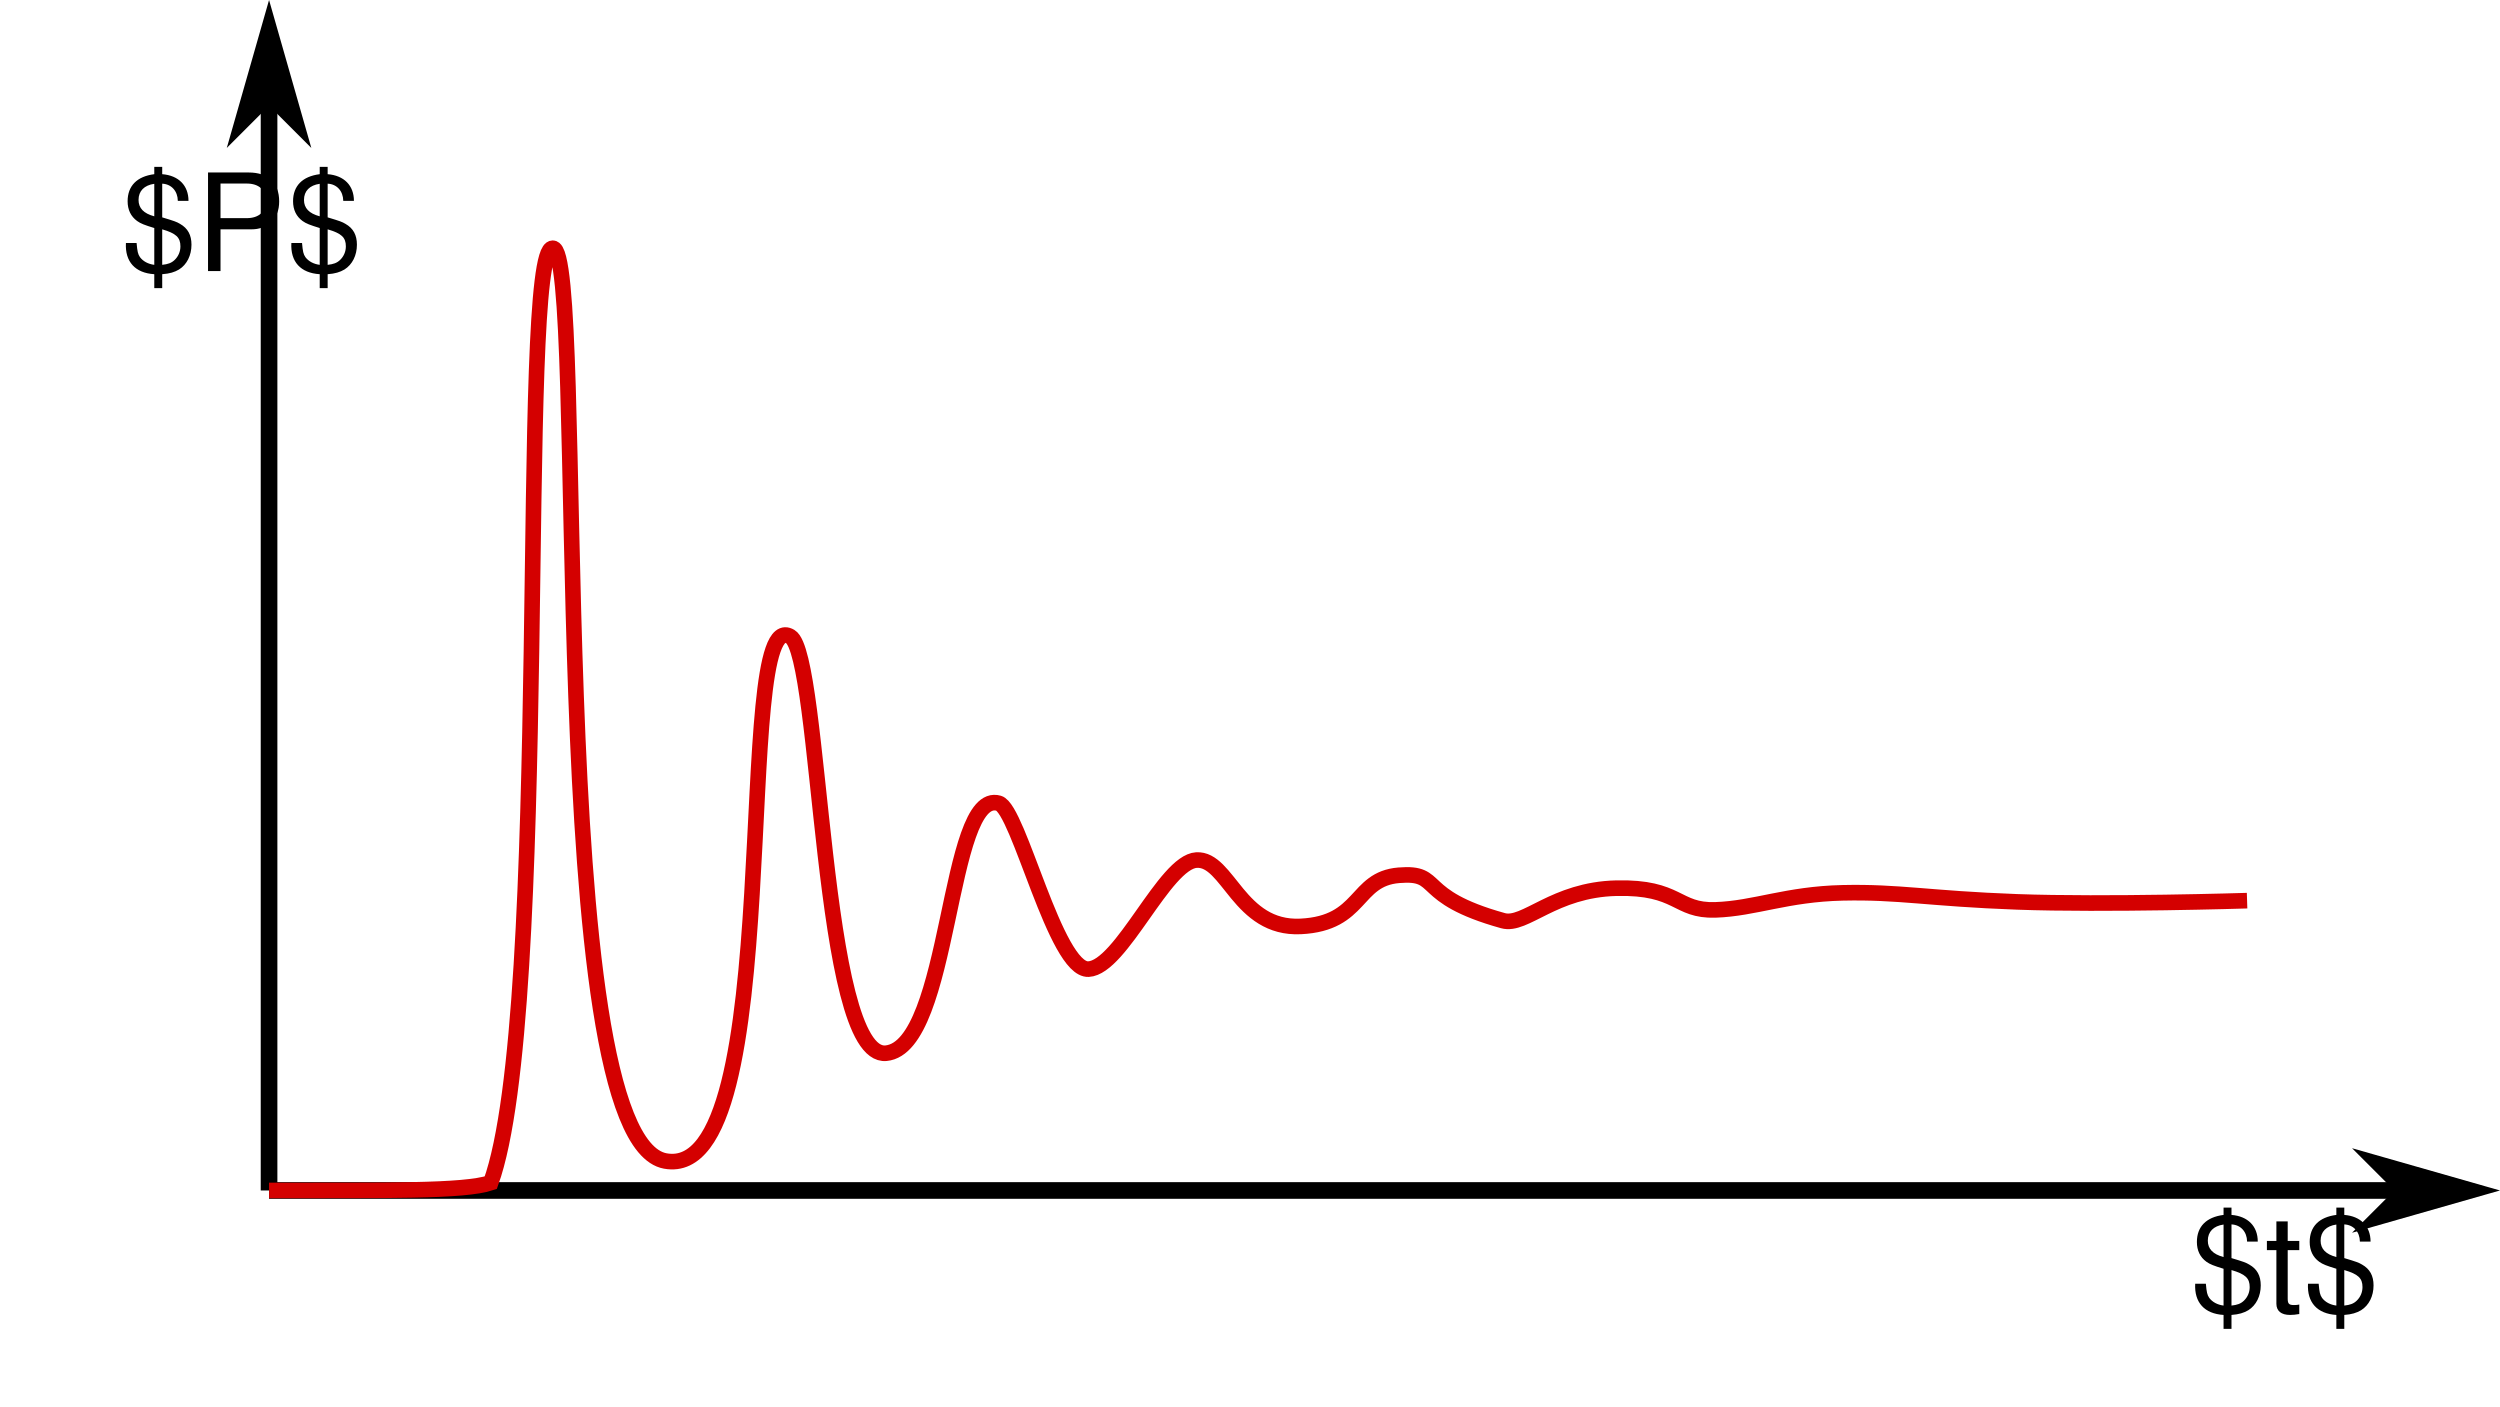
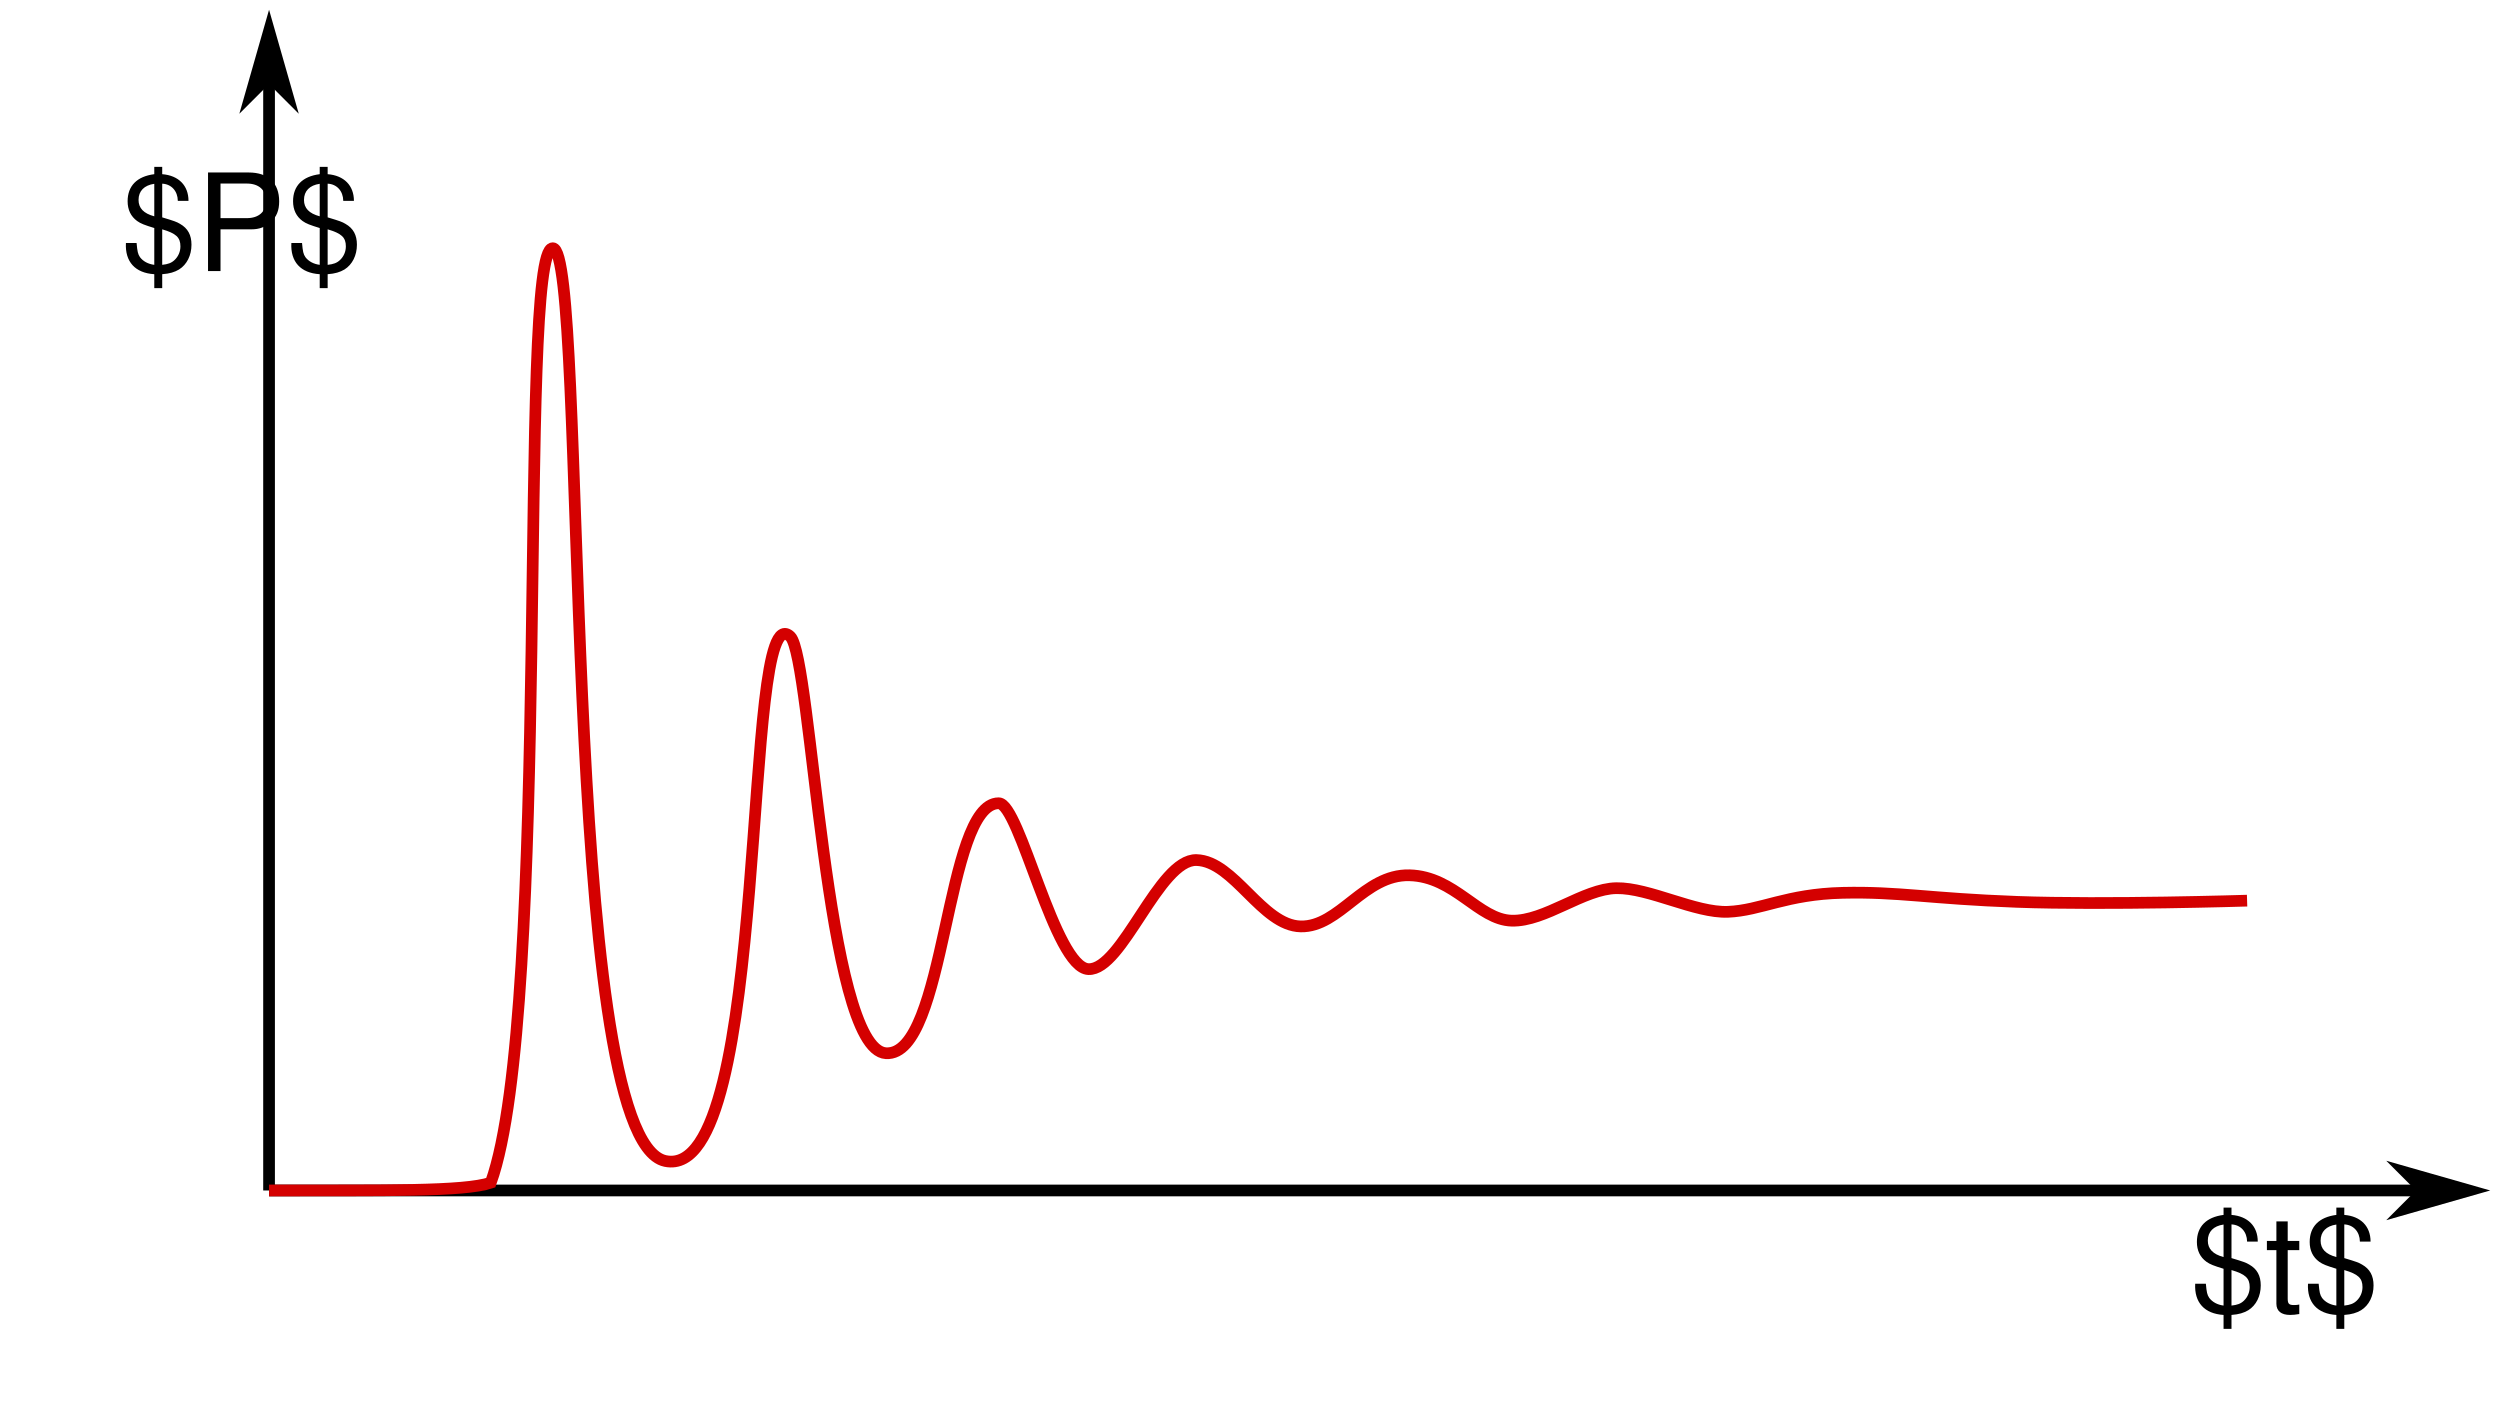
<svg xmlns="http://www.w3.org/2000/svg" width="84.761mm" height="47.7mm" viewBox="0 0 300.333 169.016" id="svg2" version="1.1">
  <defs id="defs4">
    <marker orient="auto" refY="0" refX="0" id="marker5248" style="overflow:visible">
      <path id="path5250" d="M 0,0 5,-5 -12.5,0 5,5 Z" style="fill:#000000;fill-opacity:1;fill-rule:evenodd;stroke:#000000;stroke-width:1pt;stroke-opacity:1" transform="matrix(-0.4,0,0,-0.4,-4,0)" />
    </marker>
    <marker orient="auto" refY="0" refX="0" id="Arrow1Mend" style="overflow:visible">
      <path id="path4255" d="M 0,0 5,-5 -12.5,0 5,5 Z" style="fill:#d99238;fill-opacity:1;fill-rule:evenodd;stroke:#d99238;stroke-width:1pt;stroke-opacity:1" transform="matrix(-0.4,0,0,-0.4,-4,0)" />
    </marker>
    <marker orient="auto" refY="0" refX="0" id="Arrow1Send" style="overflow:visible">
      <path id="path4178" d="M 0,0 5,-5 -12.5,0 5,5 Z" style="fill:#d40000;fill-opacity:1;fill-rule:evenodd;stroke:#d40000;stroke-width:1pt;stroke-opacity:1" transform="matrix(-0.2,0,0,-0.2,-1.2,0)" />
    </marker>
    <marker orient="auto" refY="0" refX="0" id="Arrow1Mend-5" style="overflow:visible">
      <path id="path4255-6" d="M 0,0 5,-5 -12.5,0 5,5 Z" style="fill:#d99238;fill-opacity:1;fill-rule:evenodd;stroke:#d99238;stroke-width:1pt;stroke-opacity:1" transform="matrix(-0.4,0,0,-0.4,-4,0)" />
    </marker>
    <marker orient="auto" refY="0" refX="0" id="Arrow1Mend-9" style="overflow:visible">
      <path id="path4255-1" d="M 0,0 5,-5 -12.5,0 5,5 Z" style="fill:#d99238;fill-opacity:1;fill-rule:evenodd;stroke:#d99238;stroke-width:1pt;stroke-opacity:1" transform="matrix(-0.4,0,0,-0.4,-4,0)" />
    </marker>
    <marker orient="auto" refY="0" refX="0" id="Arrow1Mend-5-2" style="overflow:visible">
      <path id="path4255-6-7" d="M 0,0 5,-5 -12.5,0 5,5 Z" style="fill:#d99238;fill-opacity:1;fill-rule:evenodd;stroke:#d99238;stroke-width:1pt;stroke-opacity:1" transform="matrix(-0.4,0,0,-0.4,-4,0)" />
    </marker>
    <marker orient="auto" refY="0" refX="0" id="Arrow1Mend-9-3" style="overflow:visible">
      <path id="path4255-1-6" d="M 0,0 5,-5 -12.5,0 5,5 Z" style="fill:#d99238;fill-opacity:1;fill-rule:evenodd;stroke:#d99238;stroke-width:1pt;stroke-opacity:1" transform="matrix(-0.4,0,0,-0.4,-4,0)" />
    </marker>
    <marker orient="auto" refY="0" refX="0" id="Arrow1Mend-5-2-0" style="overflow:visible">
      <path id="path4255-6-7-6" d="M 0,0 5,-5 -12.5,0 5,5 Z" style="fill:#d99238;fill-opacity:1;fill-rule:evenodd;stroke:#d99238;stroke-width:1pt;stroke-opacity:1" transform="matrix(-0.4,0,0,-0.4,-4,0)" />
    </marker>
    <marker orient="auto" refY="0" refX="0" id="Arrow1Mend-1" style="overflow:visible">
      <path id="path4255-8" d="M 0,0 5,-5 -12.5,0 5,5 Z" style="fill:#d99238;fill-opacity:1;fill-rule:evenodd;stroke:#d99238;stroke-width:1pt;stroke-opacity:1" transform="matrix(-0.4,0,0,-0.4,-4,0)" />
    </marker>
    <marker orient="auto" refY="0" refX="0" id="Arrow1Mend-5-7" style="overflow:visible">
      <path id="path4255-6-9" d="M 0,0 5,-5 -12.5,0 5,5 Z" style="fill:#d99238;fill-opacity:1;fill-rule:evenodd;stroke:#d99238;stroke-width:1pt;stroke-opacity:1" transform="matrix(-0.4,0,0,-0.4,-4,0)" />
    </marker>
    <marker orient="auto" refY="0" refX="0" id="Arrow1Mend-9-2" style="overflow:visible">
      <path id="path4255-1-0" d="M 0,0 5,-5 -12.5,0 5,5 Z" style="fill:#d99238;fill-opacity:1;fill-rule:evenodd;stroke:#d99238;stroke-width:1pt;stroke-opacity:1" transform="matrix(-0.4,0,0,-0.4,-4,0)" />
    </marker>
    <marker orient="auto" refY="0" refX="0" id="Arrow1Mend-5-2-2" style="overflow:visible">
      <path id="path4255-6-7-3" d="M 0,0 5,-5 -12.5,0 5,5 Z" style="fill:#d99238;fill-opacity:1;fill-rule:evenodd;stroke:#d99238;stroke-width:1pt;stroke-opacity:1" transform="matrix(-0.4,0,0,-0.4,-4,0)" />
    </marker>
    <marker orient="auto" refY="0" refX="0" id="Arrow1Mend-9-3-7" style="overflow:visible">
      <path id="path4255-1-6-5" d="M 0,0 5,-5 -12.5,0 5,5 Z" style="fill:#d99238;fill-opacity:1;fill-rule:evenodd;stroke:#d99238;stroke-width:1pt;stroke-opacity:1" transform="matrix(-0.4,0,0,-0.4,-4,0)" />
    </marker>
    <marker orient="auto" refY="0" refX="0" id="Arrow1Mend-5-2-0-9" style="overflow:visible">
      <path id="path4255-6-7-6-2" d="M 0,0 5,-5 -12.5,0 5,5 Z" style="fill:#d99238;fill-opacity:1;fill-rule:evenodd;stroke:#d99238;stroke-width:1pt;stroke-opacity:1" transform="matrix(-0.4,0,0,-0.4,-4,0)" />
    </marker>
    <marker orient="auto" refY="0" refX="0" id="marker5248-3" style="overflow:visible">
      <path id="path5250-1" d="M 0,0 5,-5 -12.5,0 5,5 Z" style="fill:#000000;fill-opacity:1;fill-rule:evenodd;stroke:#000000;stroke-width:1pt;stroke-opacity:1" transform="matrix(-0.4,0,0,-0.4,-4,0)" />
    </marker>
  </defs>
  <g id="layer1" transform="translate(-55.73223,-142.4577)">
    <text xml:space="preserve" style="font-style:normal;font-variant:normal;font-weight:normal;font-stretch:normal;line-height:0%;font-family:'Nimbus Sans L';-inkscape-font-specification:Sans;letter-spacing:0px;word-spacing:0px;fill:#000000;fill-opacity:1;stroke:none;stroke-width:1px;stroke-linecap:butt;stroke-linejoin:miter;stroke-opacity:1" x="33.434" y="161.937" id="text5411">
      <tspan id="tspan5413" x="33.434" y="161.937" style="font-size:37.5px;line-height:1.25"> </tspan>
    </text>
-     <g id="g1665">
-       <path id="path5246" d="m 88.054,285.474 264.07,-10e-6" style="fill:none;fill-rule:evenodd;stroke:#000000;stroke-width:2;stroke-linecap:butt;stroke-linejoin:miter;stroke-miterlimit:4;stroke-dasharray:none;stroke-opacity:1;marker-end:url(#marker5248)" />
-       <path id="path5246-9" d="m 88.054,285.474 1e-5,-139.075" style="fill:none;fill-rule:evenodd;stroke:#000000;stroke-width:2;stroke-linecap:butt;stroke-linejoin:miter;stroke-miterlimit:4;stroke-dasharray:none;stroke-opacity:1;marker-end:url(#marker5248-3)" />
-       <path id="path142" d="m 88.054,285.474 c 13.916,-0.034 23.404,0.157 26.636,-0.932 7.4,-20.487 3.152,-112.2 7.441,-112.265 4.289,-0.065 -1.322,106.974 13.532,109.656 14.854,2.681 7.888,-67.277 15.015,-62.999 3.744,2.247 3.635,50.786 11.489,50.052 7.853,-0.734 7.319,-31.822 13.544,-30.031 2.412,0.694 6.835,20.126 10.785,19.928 3.95,-0.197 9.14,-12.879 12.975,-13.103 3.836,-0.223 5.065,8.336 12.52,7.972 7.454,-0.364 6.446,-5.701 11.784,-6.144 5.338,-0.443 1.923,2.514 12.522,5.454 2.65,0.735 6.072,-3.728 13.621,-3.904 7.549,-0.175 7.154,2.766 11.895,2.607 4.741,-0.159 8.523,-1.895 15.287,-2.048 6.764,-0.154 10.321,0.697 20.939,1.086 10.618,0.389 27.643,-0.146 27.643,-0.146" style="fill:none;fill-rule:evenodd;stroke:#d40000;stroke-width:1.875;stroke-linecap:butt;stroke-linejoin:miter;stroke-miterlimit:4;stroke-dasharray:none;stroke-opacity:1" />
-     </g>
+     <path style="fill:none;fill-rule:evenodd;stroke:#000000;stroke-width:1.406;stroke-linecap:butt;stroke-linejoin:miter;stroke-miterlimit:4;stroke-dasharray:none;stroke-opacity:1;marker-end:url(#marker5248)" d="m 88.054,285.474 264.07,-10e-6" id="path5246" />
+     <path style="fill:none;fill-rule:evenodd;stroke:#000000;stroke-width:1.406;stroke-linecap:butt;stroke-linejoin:miter;stroke-miterlimit:4;stroke-dasharray:none;stroke-opacity:1;marker-end:url(#marker5248-3)" d="m 88.054,285.474 1e-5,-139.075" id="path5246-9" />
+     <path style="fill:none;fill-rule:evenodd;stroke:#d40000;stroke-width:1.406;stroke-linecap:butt;stroke-linejoin:miter;stroke-miterlimit:4;stroke-dasharray:none;stroke-opacity:1" d="m 88.054,285.474 c 13.916,-0.034 23.404,0.157 26.636,-0.932 7.4,-20.487 3.152,-112.2 7.441,-112.265 4.289,-0.065 0.648,106.974 13.532,109.656 12.885,2.681 9.019,-68.755 15.015,-62.999 2.583,2.479 4.216,49.625 11.489,50.052 7.273,0.427 7.066,-30.024 13.544,-30.031 2.528,-0.003 6.719,19.777 10.785,19.928 4.066,0.151 8.443,-13.228 12.975,-13.103 4.532,0.125 7.851,7.872 12.52,7.972 4.669,0.1 7.606,-6.282 13.061,-6.144 5.455,0.138 8.282,5.348 12.29,5.454 4.007,0.106 8.626,-3.844 12.577,-3.904 3.951,-0.059 9.475,2.998 13.404,2.839 3.928,-0.159 7.014,-2.127 13.778,-2.281 6.764,-0.154 10.321,0.697 20.939,1.086 10.618,0.389 27.643,-0.146 27.643,-0.146" id="path142" />
    <text xml:space="preserve" style="font-style:normal;font-variant:normal;font-weight:normal;font-stretch:normal;line-height:0%;font-family:'Nimbus Sans L';-inkscape-font-specification:Sans;letter-spacing:0px;word-spacing:0px;fill:#000000;fill-opacity:1;stroke:none;stroke-width:1px;stroke-linecap:butt;stroke-linejoin:miter;stroke-opacity:1" x="70.203" y="175.024" id="text6089">
      <tspan id="tspan6091" x="70.203" y="175.024" style="font-size:16.25px;line-height:1.25">$P$</tspan>
    </text>
    <text xml:space="preserve" style="font-style:normal;font-variant:normal;font-weight:normal;font-stretch:normal;line-height:0%;font-family:'Nimbus Sans L';-inkscape-font-specification:Sans;letter-spacing:0px;word-spacing:0px;fill:#000000;fill-opacity:1;stroke:none;stroke-width:1px;stroke-linecap:butt;stroke-linejoin:miter;stroke-opacity:1" x="318.793" y="300.051" id="text6089-4">
      <tspan id="tspan6091-7" x="318.793" y="300.051" style="font-size:16.25px;line-height:1.25">$t$</tspan>
    </text>
  </g>
</svg>
